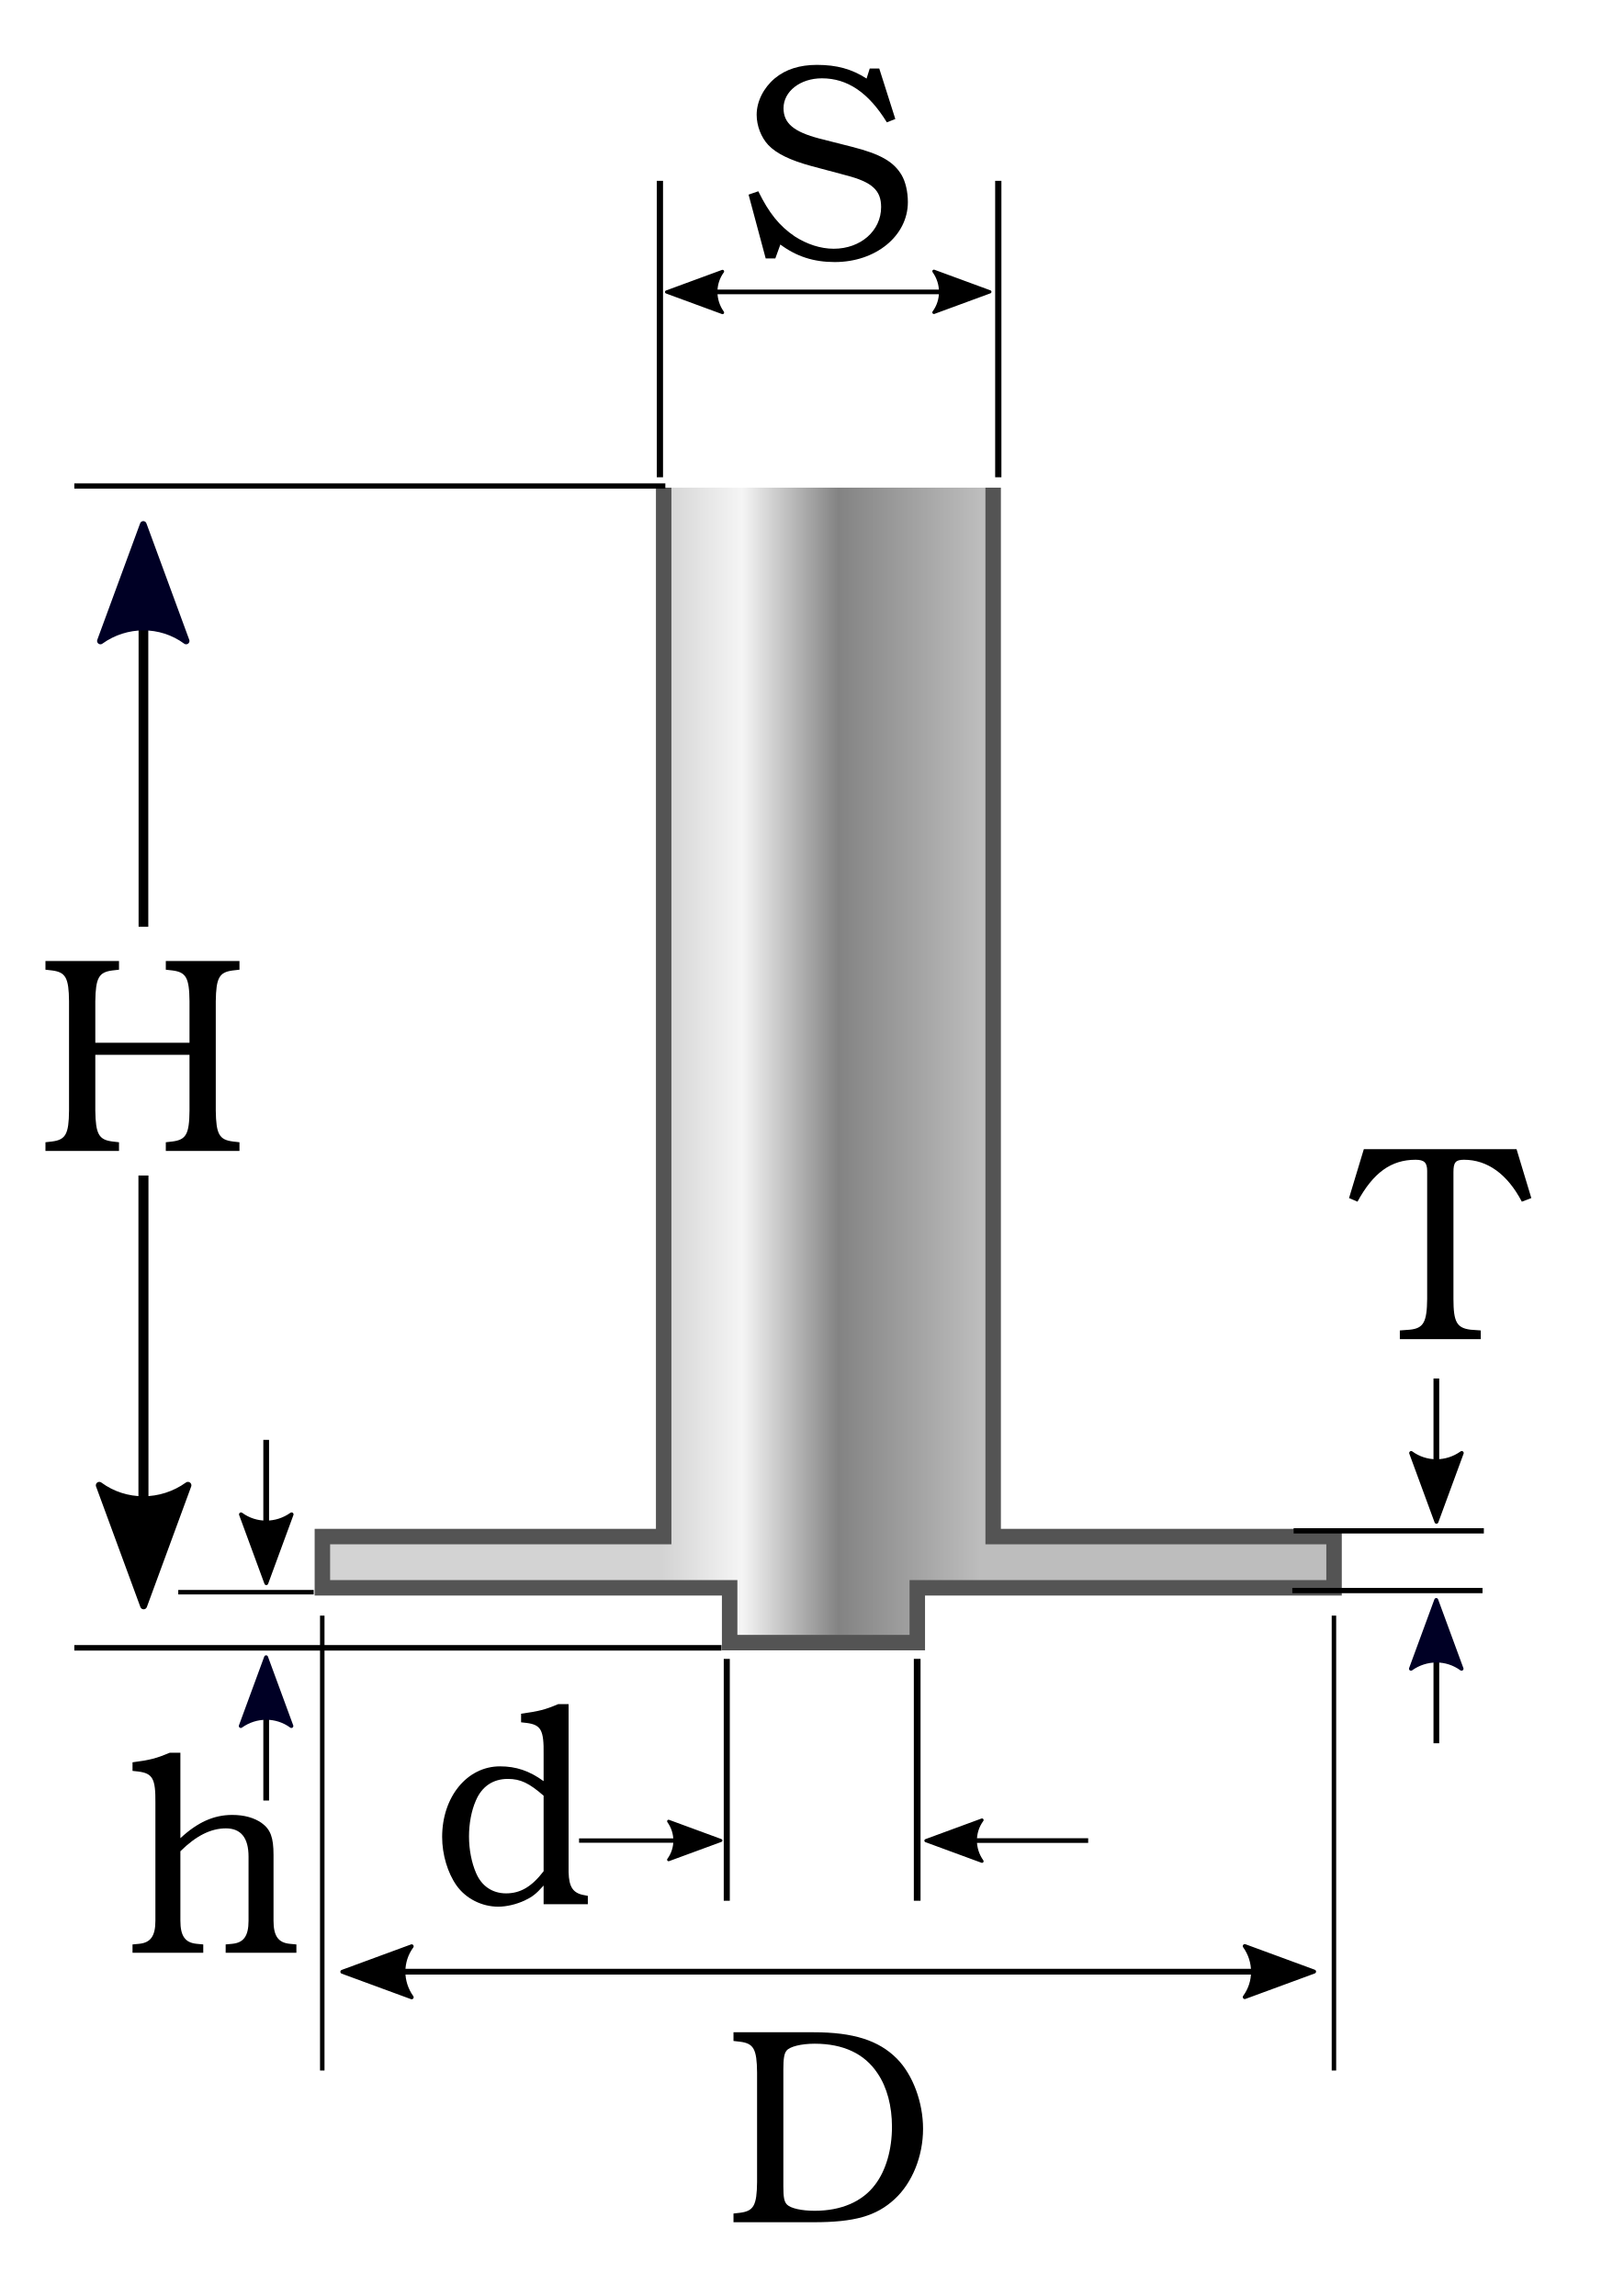
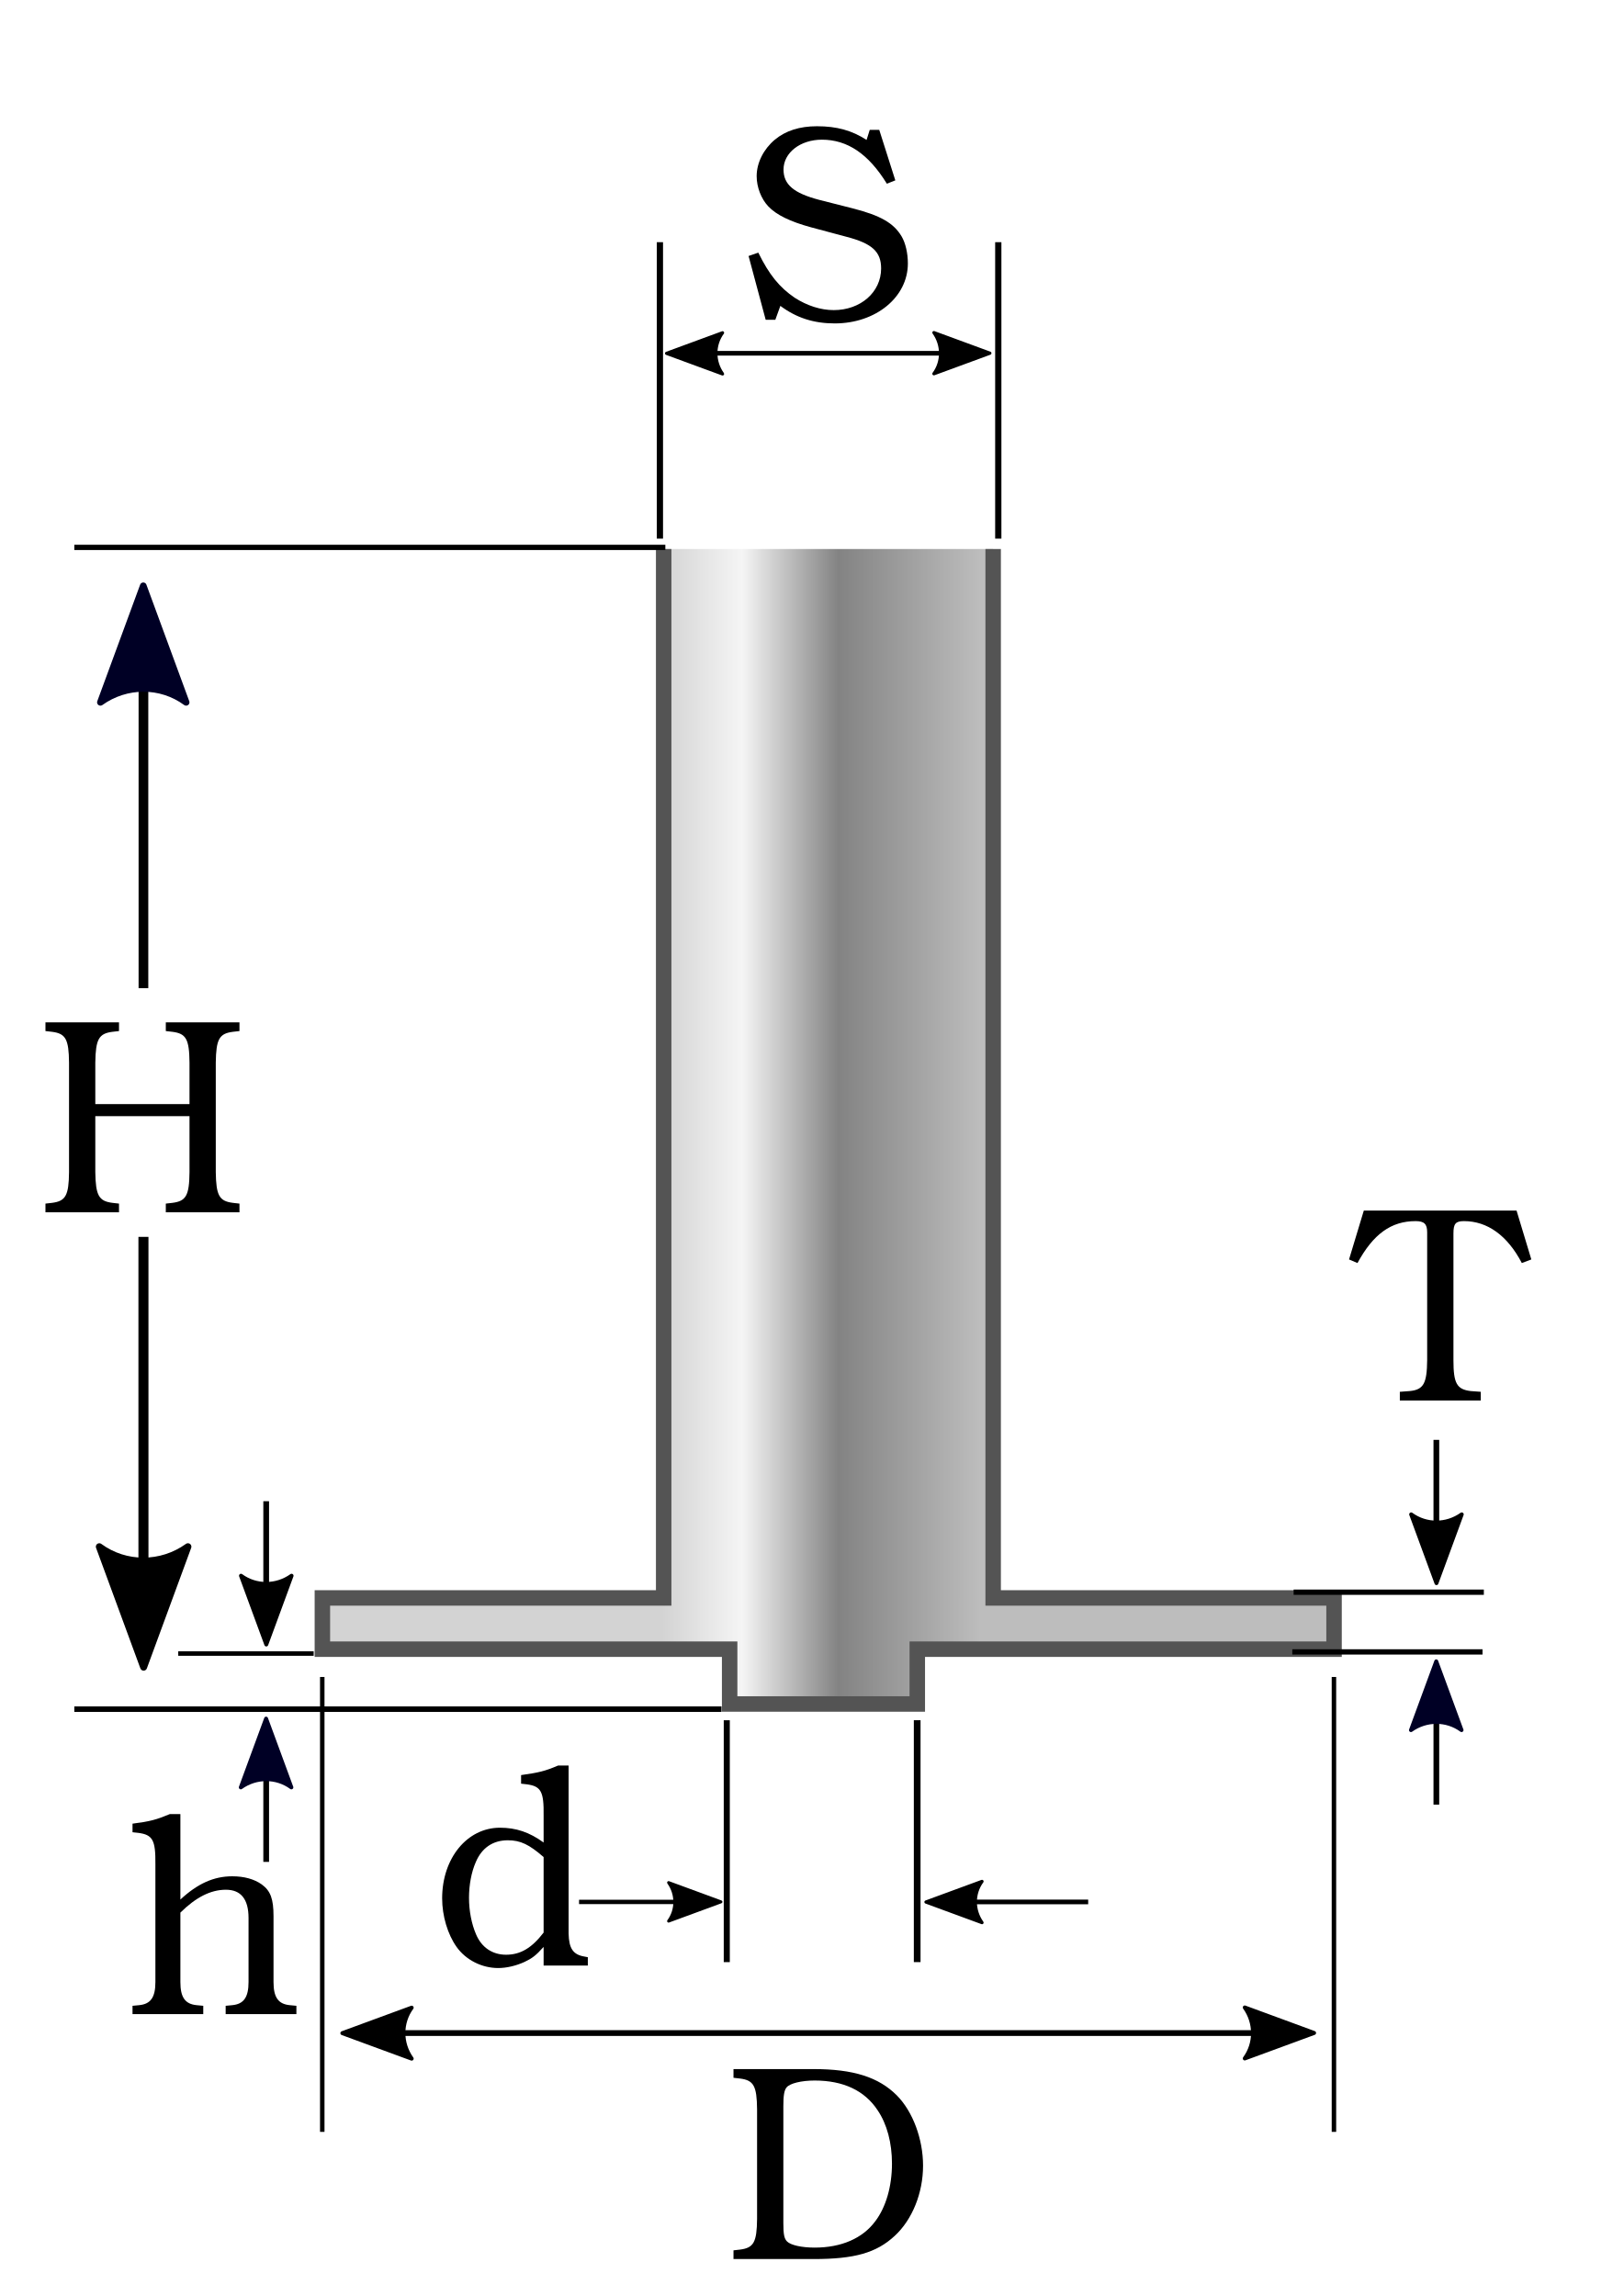
<svg xmlns="http://www.w3.org/2000/svg" xmlns:xlink="http://www.w3.org/1999/xlink" id="svg8" version="1.1" viewBox="0 0 210 297" height="297mm" width="210mm" xml:space="preserve">
  <defs id="defs2">
    <linearGradient id="linearGradient82685">
      <stop style="stop-color:#bebebe;stop-opacity:1;" offset="0" id="stop82681" />
      <stop style="stop-color:#f0f0f0;stop-opacity:1;" offset="0.25" id="stop87441" />
      <stop style="stop-color:#464646;stop-opacity:1;" offset="0.554" id="stop92591" />
      <stop style="stop-color:#9c9c9c;stop-opacity:1;" offset="1" id="stop82683" />
    </linearGradient>
    <marker orient="auto" refY="0" refX="0" id="marker7593" style="overflow:visible">
      <path id="path7591" style="fill:#000000;fill-opacity:1;fill-rule:evenodd;stroke:#000000;stroke-width:0.625;stroke-linejoin:round;stroke-opacity:1" d="M 8.719,4.034 -2.207,0.016 8.719,-4.002 c -1.745,2.372 -1.735,5.617 -6e-7,8.035 z" transform="matrix(1.1,0,0,1.1,1.1,0)" />
    </marker>
    <marker style="overflow:visible" id="marker4880" refX="0" refY="0" orient="auto">
      <path transform="matrix(-1.1,0,0,-1.1,-1.1,0)" d="M 8.719,4.034 -2.207,0.016 8.719,-4.002 c -1.745,2.372 -1.735,5.617 -6e-7,8.035 z" style="fill:#000000;fill-opacity:1;fill-rule:evenodd;stroke:#000000;stroke-width:0.625;stroke-linejoin:round;stroke-opacity:1" id="path4878" />
    </marker>
    <marker style="overflow:visible" id="marker4732" refX="0" refY="0" orient="auto">
      <path transform="matrix(1.1,0,0,1.1,1.1,0)" d="M 8.719,4.034 -2.207,0.016 8.719,-4.002 c -1.745,2.372 -1.735,5.617 -6e-7,8.035 z" style="fill:#000000;fill-opacity:1;fill-rule:evenodd;stroke:#000000;stroke-width:0.625;stroke-linejoin:round;stroke-opacity:1" id="path4730" />
    </marker>
    <marker orient="auto" refY="0" refX="0" id="marker4584" style="overflow:visible">
      <path id="path4582" style="fill:#000000;fill-opacity:1;fill-rule:evenodd;stroke:#000000;stroke-width:0.625;stroke-linejoin:round;stroke-opacity:1" d="M 8.719,4.034 -2.207,0.016 8.719,-4.002 c -1.745,2.372 -1.735,5.617 -6e-7,8.035 z" transform="matrix(-1.1,0,0,-1.1,-1.1,0)" />
    </marker>
    <marker style="overflow:visible" id="marker4328" refX="0" refY="0" orient="auto" viewBox="0 0 12.706 9.526" markerWidth="12.706" markerHeight="9.526" preserveAspectRatio="xMidYMid">
      <path transform="matrix(-1.1,0,0,-1.1,-1.1,0)" d="M 8.719,4.034 -2.207,0.016 8.719,-4.002 c -1.745,2.372 -1.735,5.617 -6e-7,8.035 z" style="fill:#000000;fill-opacity:1;fill-rule:evenodd;stroke:#000000;stroke-width:0.625;stroke-linejoin:round;stroke-opacity:1" id="path4326" />
    </marker>
    <marker orient="auto" refY="0" refX="0" id="marker4186" style="overflow:visible" viewBox="0 0 12.706 9.526" markerWidth="12.706" markerHeight="9.526" preserveAspectRatio="xMidYMid">
      <path id="path4184" style="fill:#000000;fill-opacity:1;fill-rule:evenodd;stroke:#000000;stroke-width:0.625;stroke-linejoin:round;stroke-opacity:1" d="M 8.719,4.034 -2.207,0.016 8.719,-4.002 c -1.745,2.372 -1.735,5.617 -6e-7,8.035 z" transform="matrix(1.1,0,0,1.1,1.1,0)" />
    </marker>
    <marker style="overflow:visible" id="marker3948" refX="0" refY="0" orient="auto">
      <path transform="matrix(1.1,0,0,1.1,1.1,0)" d="M 8.719,4.034 -2.207,0.016 8.719,-4.002 c -1.745,2.372 -1.735,5.617 -6e-7,8.035 z" style="fill:#000000;fill-opacity:1;fill-rule:evenodd;stroke:#000000;stroke-width:0.625;stroke-linejoin:round;stroke-opacity:1" id="path3946" />
    </marker>
    <marker style="overflow:visible" id="Arrow2Lend" refX="0" refY="0" orient="auto" viewBox="0 0 12.706 9.526" markerWidth="12.706" markerHeight="9.526" preserveAspectRatio="xMidYMid">
      <path transform="matrix(-1.1,0,0,-1.1,-1.1,0)" d="M 8.719,4.034 -2.207,0.016 8.719,-4.002 c -1.745,2.372 -1.735,5.617 -6e-7,8.035 z" style="fill:#000025;fill-opacity:1;fill-rule:evenodd;stroke:#000025;stroke-width:0.625;stroke-linejoin:round;stroke-opacity:1" id="path920" />
    </marker>
    <marker style="overflow:visible" id="Arrow2Lstart" refX="0" refY="0" orient="auto">
      <path transform="matrix(1.1,0,0,1.1,1.1,0)" d="M 8.719,4.034 -2.207,0.016 8.719,-4.002 c -1.745,2.372 -1.735,5.617 -6e-7,8.035 z" style="fill:#000025;fill-opacity:1;fill-rule:evenodd;stroke:#000025;stroke-width:0.625;stroke-linejoin:round;stroke-opacity:1" id="path917" />
    </marker>
    <marker style="overflow:visible" id="marker7497" refX="0" refY="0" orient="auto">
      <path transform="scale(-0.6)" d="M 8.719,4.034 -2.207,0.016 8.719,-4.002 c -1.745,2.372 -1.735,5.617 -6e-7,8.035 z" style="fill:#000025;fill-opacity:1;fill-rule:evenodd;stroke:#000025;stroke-width:0.625;stroke-linejoin:round;stroke-opacity:1" id="path7495" />
    </marker>
    <marker style="overflow:visible" id="marker7379" refX="0" refY="0" orient="auto">
      <path transform="matrix(0.4,0,0,0.4,4,0)" style="fill:#000025;fill-opacity:1;fill-rule:evenodd;stroke:#000025;stroke-width:1pt;stroke-opacity:1" d="M 0,0 5,-5 -12.5,0 5,5 Z" id="path7377" />
    </marker>
    <marker orient="auto" refY="0" refX="0" id="marker5480" style="overflow:visible">
      <path id="path5478" style="fill:#000000;fill-opacity:1;fill-rule:evenodd;stroke:#000000;stroke-width:0.625;stroke-linejoin:round;stroke-opacity:1" d="M 8.719,4.034 -2.207,0.016 8.719,-4.002 c -1.745,2.372 -1.735,5.617 -6e-7,8.035 z" transform="scale(-0.6)" />
    </marker>
    <marker orient="auto" refY="0" refX="0" id="marker5470" style="overflow:visible">
      <path id="path5468" style="fill:#000000;fill-opacity:1;fill-rule:evenodd;stroke:#000000;stroke-width:0.625;stroke-linejoin:round;stroke-opacity:1" d="M 8.719,4.034 -2.207,0.016 8.719,-4.002 c -1.745,2.372 -1.735,5.617 -6e-7,8.035 z" transform="scale(-0.6)" />
    </marker>
    <marker orient="auto" refY="0" refX="0" id="marker5220" style="overflow:visible">
      <path id="path5218" d="M 0,0 5,-5 -12.5,0 5,5 Z" style="fill:#000000;fill-opacity:1;fill-rule:evenodd;stroke:#000000;stroke-width:1pt;stroke-opacity:1" transform="matrix(0.4,0,0,0.4,4,0)" />
    </marker>
    <marker orient="auto" refY="0" refX="0" id="marker5210" style="overflow:visible">
      <path id="path5208" d="M 0,0 5,-5 -12.5,0 5,5 Z" style="fill:#000000;fill-opacity:1;fill-rule:evenodd;stroke:#000000;stroke-width:1pt;stroke-opacity:1" transform="matrix(0.4,0,0,0.4,4,0)" />
    </marker>
    <marker orient="auto" refY="0" refX="0" id="marker5072" style="overflow:visible">
      <path id="path5070" d="M 0,0 5,-5 -12.5,0 5,5 Z" style="fill:#000000;fill-opacity:1;fill-rule:evenodd;stroke:#000000;stroke-width:1pt;stroke-opacity:1" transform="matrix(-0.8,0,0,-0.8,-10,0)" />
    </marker>
    <marker orient="auto" refY="0" refX="0" id="marker5014" style="overflow:visible">
      <path id="path5012" d="M 0,0 5,-5 -12.5,0 5,5 Z" style="fill:#000000;fill-opacity:1;fill-rule:evenodd;stroke:#000000;stroke-width:1pt;stroke-opacity:1" transform="matrix(-0.8,0,0,-0.8,-10,0)" />
    </marker>
    <marker orient="auto" refY="0" refX="0" id="marker4968" style="overflow:visible">
      <path id="path4966" d="M 0,0 5,-5 -12.5,0 5,5 Z" style="fill:#000000;fill-opacity:1;fill-rule:evenodd;stroke:#000000;stroke-width:1pt;stroke-opacity:1" transform="matrix(-0.8,0,0,-0.8,-10,0)" />
    </marker>
    <marker orient="auto" refY="0" refX="0" id="marker4884" style="overflow:visible">
      <path id="path4882" d="M 0,0 5,-5 -12.5,0 5,5 Z" style="fill:#000000;fill-opacity:1;fill-rule:evenodd;stroke:#000000;stroke-width:1pt;stroke-opacity:1" transform="matrix(0.8,0,0,0.8,10,0)" />
    </marker>
    <marker orient="auto" refY="0" refX="0" id="marker4856" style="overflow:visible">
      <path id="path4854" d="M 0,0 5,-5 -12.5,0 5,5 Z" style="fill:#000000;fill-opacity:1;fill-rule:evenodd;stroke:#000000;stroke-width:1pt;stroke-opacity:1" transform="matrix(0.8,0,0,0.8,10,0)" />
    </marker>
    <marker orient="auto" refY="0" refX="0" id="marker4834" style="overflow:visible">
      <path id="path4832" d="M 0,0 5,-5 -12.5,0 5,5 Z" style="fill:#000000;fill-opacity:1;fill-rule:evenodd;stroke:#000000;stroke-width:1pt;stroke-opacity:1" transform="matrix(0.8,0,0,0.8,10,0)" />
    </marker>
    <marker orient="auto" refY="0" refX="0" id="marker5220-5" style="overflow:visible">
      <path id="path5218-3" d="M 0,0 5,-5 -12.5,0 5,5 Z" style="fill:#000000;fill-opacity:1;fill-rule:evenodd;stroke:#000000;stroke-width:1pt;stroke-opacity:1" transform="matrix(0.4,0,0,0.4,4,0)" />
    </marker>
    <marker orient="auto" refY="0" refX="0" id="marker5480-5" style="overflow:visible">
      <path id="path5478-7" style="fill:#000000;fill-opacity:1;fill-rule:evenodd;stroke:#000000;stroke-width:0.625;stroke-linejoin:round;stroke-opacity:1" d="M 8.719,4.034 -2.207,0.016 8.719,-4.002 c -1.745,2.372 -1.735,5.617 -6e-7,8.035 z" transform="scale(-0.6)" />
    </marker>
    <marker orient="auto" refY="0" refX="0" id="marker4186-7" style="overflow:visible">
      <path id="path4184-5" style="fill:#000000;fill-opacity:1;fill-rule:evenodd;stroke:#000000;stroke-width:0.625;stroke-linejoin:round;stroke-opacity:1" d="M 8.719,4.034 -2.207,0.016 8.719,-4.002 c -1.745,2.372 -1.735,5.617 -6e-7,8.035 z" transform="matrix(1.1,0,0,1.1,1.1,0)" />
    </marker>
    <marker orient="auto" refY="0" refX="0" id="marker4584-3" style="overflow:visible">
      <path id="path4582-5" style="fill:#000000;fill-opacity:1;fill-rule:evenodd;stroke:#000000;stroke-width:0.625;stroke-linejoin:round;stroke-opacity:1" d="M 8.719,4.034 -2.207,0.016 8.719,-4.002 c -1.745,2.372 -1.735,5.617 -6e-7,8.035 z" transform="matrix(-1.1,0,0,-1.1,-1.1,0)" />
    </marker>
    <marker style="overflow:visible" id="marker4732-6" refX="0" refY="0" orient="auto">
      <path transform="matrix(1.1,0,0,1.1,1.1,0)" d="M 8.719,4.034 -2.207,0.016 8.719,-4.002 c -1.745,2.372 -1.735,5.617 -6e-7,8.035 z" style="fill:#000000;fill-opacity:1;fill-rule:evenodd;stroke:#000000;stroke-width:0.625;stroke-linejoin:round;stroke-opacity:1" id="path4730-2" />
    </marker>
    <marker style="overflow:visible" id="marker3948-9" refX="0" refY="0" orient="auto">
      <path transform="matrix(1.1,0,0,1.1,1.1,0)" d="M 8.719,4.034 -2.207,0.016 8.719,-4.002 c -1.745,2.372 -1.735,5.617 -6e-7,8.035 z" style="fill:#000000;fill-opacity:1;fill-rule:evenodd;stroke:#000000;stroke-width:0.625;stroke-linejoin:round;stroke-opacity:1" id="path3946-1" />
    </marker>
    <marker style="overflow:visible" id="marker4328-2" refX="0" refY="0" orient="auto">
      <path transform="matrix(-1.1,0,0,-1.1,-1.1,0)" d="M 8.719,4.034 -2.207,0.016 8.719,-4.002 c -1.745,2.372 -1.735,5.617 -6e-7,8.035 z" style="fill:#000000;fill-opacity:1;fill-rule:evenodd;stroke:#000000;stroke-width:0.625;stroke-linejoin:round;stroke-opacity:1" id="path4326-7" />
    </marker>
    <marker style="overflow:visible" id="Arrow2Lstart-0" refX="0" refY="0" orient="auto">
      <path transform="matrix(1.1,0,0,1.1,1.1,0)" d="M 8.719,4.034 -2.207,0.016 8.719,-4.002 c -1.745,2.372 -1.735,5.617 -6e-7,8.035 z" style="fill:#000025;fill-opacity:1;fill-rule:evenodd;stroke:#000025;stroke-width:0.625;stroke-linejoin:round;stroke-opacity:1" id="path917-9" />
    </marker>
    <marker style="overflow:visible" id="Arrow2Lend-3" refX="0" refY="0" orient="auto">
      <path transform="matrix(-1.1,0,0,-1.1,-1.1,0)" d="M 8.719,4.034 -2.207,0.016 8.719,-4.002 c -1.745,2.372 -1.735,5.617 -6e-7,8.035 z" style="fill:#000025;fill-opacity:1;fill-rule:evenodd;stroke:#000025;stroke-width:0.625;stroke-linejoin:round;stroke-opacity:1" id="path920-6" />
    </marker>
    <marker style="overflow:visible" id="marker4880-0" refX="0" refY="0" orient="auto">
      <path transform="matrix(-1.1,0,0,-1.1,-1.1,0)" d="M 8.719,4.034 -2.207,0.016 8.719,-4.002 c -1.745,2.372 -1.735,5.617 -6e-7,8.035 z" style="fill:#000000;fill-opacity:1;fill-rule:evenodd;stroke:#000000;stroke-width:0.625;stroke-linejoin:round;stroke-opacity:1" id="path4878-6" />
    </marker>
    <marker orient="auto" refY="0" refX="0" id="marker7593-2" style="overflow:visible">
      <path id="path7591-6" style="fill:#000000;fill-opacity:1;fill-rule:evenodd;stroke:#000000;stroke-width:0.625;stroke-linejoin:round;stroke-opacity:1" d="M 8.719,4.034 -2.207,0.016 8.719,-4.002 c -1.745,2.372 -1.735,5.617 -6e-7,8.035 z" transform="matrix(1.1,0,0,1.1,1.1,0)" />
    </marker>
    <marker orient="auto" refY="0" refX="0" id="marker5072-1" style="overflow:visible">
      <path id="path5070-8" d="M 0,0 5,-5 -12.5,0 5,5 Z" style="fill:#000000;fill-opacity:1;fill-rule:evenodd;stroke:#000000;stroke-width:1pt;stroke-opacity:1" transform="matrix(-0.8,0,0,-0.8,-10,0)" />
    </marker>
-     <linearGradient xlink:href="#linearGradient82685" id="linearGradient82687" x1="62.931" y1="139.99" x2="103.979" y2="139.99" gradientUnits="userSpaceOnUse" gradientTransform="translate(22.76869)" />
+     <linearGradient xlink:href="#linearGradient82685" id="linearGradient82687" x1="62.931" y1="139.99" x2="103.979" y2="139.99" gradientUnits="userSpaceOnUse" gradientTransform="translate(22.76869,7.9375)" />
  </defs>
-   <path id="path4520" d="M 85.836,63.08 V 198.764 H 41.695 v 6.629 h 52.673 v 7.089 H 118.638 V 205.393 h 53.901 v -6.629 H 128.45 V 63.08" style="opacity:0.67;fill:url(#linearGradient82687);fill-opacity:1;stroke:#000000;stroke-width:2;stroke-linecap:butt;stroke-linejoin:miter;stroke-dasharray:none;stroke-opacity:1" />
-   <path id="path4528" d="M 85.349,61.736 V 23.391" style="fill:none;stroke:#000000;stroke-width:0.807;stroke-linecap:butt;stroke-linejoin:miter;stroke-miterlimit:4;stroke-dasharray:none;stroke-opacity:1" />
-   <path id="path4530" d="M 129.112,61.736 V 23.391" style="fill:none;stroke:#000000;stroke-width:0.807;stroke-linecap:butt;stroke-linejoin:miter;stroke-miterlimit:4;stroke-dasharray:none;stroke-opacity:1" />
-   <g transform="matrix(12.05013,0,0,12.78171,22.22201,6.904839)" id="g7053">
+   <path id="path4520" d="M 85.836,71.018 V 206.702 H 41.695 v 6.629 h 52.673 v 7.089 h 24.269 v -7.089 h 53.901 v -6.629 H 128.45 V 71.018" style="opacity:0.67;fill:url(#linearGradient82687);fill-opacity:1;stroke:#000000;stroke-width:2;stroke-linecap:butt;stroke-linejoin:miter;stroke-dasharray:none;stroke-opacity:1" />
+   <path id="path4528" d="M 85.349,69.673 V 31.328" style="fill:none;stroke:#000000;stroke-width:0.807;stroke-linecap:butt;stroke-linejoin:miter;stroke-miterlimit:4;stroke-dasharray:none;stroke-opacity:1" />
+   <path id="path4530" d="M 129.112,69.673 V 31.328" style="fill:none;stroke:#000000;stroke-width:0.807;stroke-linecap:butt;stroke-linejoin:miter;stroke-miterlimit:4;stroke-dasharray:none;stroke-opacity:1" />
+   <g transform="matrix(12.05013,0,0,12.78171,22.22201,14.84234)" id="g7053">
    <path style="fill:none;stroke:#000000;stroke-width:0.072;stroke-linecap:butt;stroke-linejoin:miter;stroke-miterlimit:4;stroke-dasharray:none;stroke-opacity:1" d="m 8,16.248 v 2.448" id="path4536" />
  </g>
-   <path id="path4538" d="M 172.524,267.831 V 208.989" style="fill:none;stroke:#000000;stroke-width:0.577;stroke-linecap:butt;stroke-linejoin:miter;stroke-miterlimit:4;stroke-dasharray:none;stroke-opacity:1" />
-   <path id="path4542" d="M 87.012,37.76 H 127.222" style="fill:none;stroke:#000000;stroke-width:0.602;stroke-linecap:butt;stroke-linejoin:miter;stroke-miterlimit:4;stroke-dasharray:none;stroke-opacity:1;marker-start:url(#marker4186-7);marker-end:url(#marker4584-3)" />
-   <path id="path4546" d="m 120.561,238.087 v 0 h 20.178" style="fill:none;stroke:#000000;stroke-width:0.603;stroke-linecap:butt;stroke-linejoin:miter;stroke-miterlimit:4;stroke-dasharray:none;stroke-opacity:1;marker-start:url(#marker4732-6)" />
-   <path id="path4548" d="M 45.268,255.049 H 168.965" style="fill:none;stroke:#000000;stroke-width:0.746;stroke-linecap:butt;stroke-linejoin:miter;stroke-miterlimit:4;stroke-dasharray:none;stroke-opacity:1;marker-start:url(#marker3948-9);marker-end:url(#marker4328-2)" />
-   <text transform="scale(0.9709603,1.029908)" id="text5680" y="32.462" x="98.727" style="font-style:normal;font-variant:normal;font-weight:normal;font-stretch:normal;font-size:35.025px;line-height:1.25;font-family:'URW Bookman L';-inkscape-font-specification:'URW Bookman L, Normal';font-variant-ligatures:normal;font-variant-caps:normal;font-variant-numeric:normal;font-feature-settings:normal;text-align:start;letter-spacing:0px;word-spacing:0px;writing-mode:lr-tb;text-anchor:start;fill:#000000;fill-opacity:1;stroke:none;stroke-width:3.284" xml:space="preserve">
-     <tspan style="font-style:normal;font-variant:normal;font-weight:normal;font-stretch:normal;font-size:35.025px;font-family:'URW Bookman L';-inkscape-font-specification:'URW Bookman L, Normal';font-variant-ligatures:normal;font-variant-caps:normal;font-variant-numeric:normal;font-feature-settings:normal;text-align:start;writing-mode:lr-tb;text-anchor:start;stroke-width:3.284" y="32.462" x="98.727" id="tspan5678">S</tspan>
+   <path id="path4538" d="M 172.524,275.768 V 216.926" style="fill:none;stroke:#000000;stroke-width:0.577;stroke-linecap:butt;stroke-linejoin:miter;stroke-miterlimit:4;stroke-dasharray:none;stroke-opacity:1" />
+   <path id="path4542" d="M 87.012,45.697 H 127.222" style="fill:none;stroke:#000000;stroke-width:0.602;stroke-linecap:butt;stroke-linejoin:miter;stroke-miterlimit:4;stroke-dasharray:none;stroke-opacity:1;marker-start:url(#marker4186-7);marker-end:url(#marker4584-3)" />
+   <path id="path4546" d="m 120.561,246.025 v 0 h 20.178" style="fill:none;stroke:#000000;stroke-width:0.603;stroke-linecap:butt;stroke-linejoin:miter;stroke-miterlimit:4;stroke-dasharray:none;stroke-opacity:1;marker-start:url(#marker4732-6)" />
+   <path id="path4548" d="M 45.268,262.987 H 168.965" style="fill:none;stroke:#000000;stroke-width:0.746;stroke-linecap:butt;stroke-linejoin:miter;stroke-miterlimit:4;stroke-dasharray:none;stroke-opacity:1;marker-start:url(#marker3948-9);marker-end:url(#marker4328-2)" />
+   <text transform="scale(0.9709603,1.029908)" id="text5680" y="40.169" x="98.727" style="font-style:normal;font-variant:normal;font-weight:normal;font-stretch:normal;font-size:35.025px;line-height:1.25;font-family:'URW Bookman L';-inkscape-font-specification:'URW Bookman L, Normal';font-variant-ligatures:normal;font-variant-caps:normal;font-variant-numeric:normal;font-feature-settings:normal;text-align:start;letter-spacing:0px;word-spacing:0px;writing-mode:lr-tb;text-anchor:start;fill:#000000;fill-opacity:1;stroke:none;stroke-width:3.284" xml:space="preserve">
+     <tspan style="font-style:normal;font-variant:normal;font-weight:normal;font-stretch:normal;font-size:35.025px;font-family:'URW Bookman L';-inkscape-font-specification:'URW Bookman L, Normal';font-variant-ligatures:normal;font-variant-caps:normal;font-variant-numeric:normal;font-feature-settings:normal;text-align:start;writing-mode:lr-tb;text-anchor:start;stroke-width:3.284" y="40.169" x="98.727" id="tspan5678">S</tspan>
  </text>
-   <text transform="scale(0.9709603,1.029908)" id="text5692" y="279.11" x="96.608" style="font-style:normal;font-variant:normal;font-weight:normal;font-stretch:normal;font-size:35.025px;line-height:1.25;font-family:'URW Bookman L';-inkscape-font-specification:'URW Bookman L, Normal';font-variant-ligatures:normal;font-variant-caps:normal;font-variant-numeric:normal;font-feature-settings:normal;text-align:start;letter-spacing:0px;word-spacing:0px;writing-mode:lr-tb;text-anchor:start;fill:#000000;fill-opacity:1;stroke:none;stroke-width:3.284" xml:space="preserve">
-     <tspan style="font-style:normal;font-variant:normal;font-weight:normal;font-stretch:normal;font-size:35.025px;font-family:'URW Bookman L';-inkscape-font-specification:'URW Bookman L, Normal';font-variant-ligatures:normal;font-variant-caps:normal;font-variant-numeric:normal;font-feature-settings:normal;text-align:start;writing-mode:lr-tb;text-anchor:start;stroke-width:3.284" y="279.11" x="96.608" id="tspan5690">D</tspan>
+   <text transform="scale(0.9709603,1.029908)" id="text5692" y="283.734" x="96.608" style="font-style:normal;font-variant:normal;font-weight:normal;font-stretch:normal;font-size:35.025px;line-height:1.25;font-family:'URW Bookman L';-inkscape-font-specification:'URW Bookman L, Normal';font-variant-ligatures:normal;font-variant-caps:normal;font-variant-numeric:normal;font-feature-settings:normal;text-align:start;letter-spacing:0px;word-spacing:0px;writing-mode:lr-tb;text-anchor:start;fill:#000000;fill-opacity:1;stroke:none;stroke-width:3.284" xml:space="preserve">
+     <tspan style="font-style:normal;font-variant:normal;font-weight:normal;font-stretch:normal;font-size:35.025px;font-family:'URW Bookman L';-inkscape-font-specification:'URW Bookman L, Normal';font-variant-ligatures:normal;font-variant-caps:normal;font-variant-numeric:normal;font-feature-settings:normal;text-align:start;writing-mode:lr-tb;text-anchor:start;stroke-width:3.284" y="283.734" x="96.608" id="tspan5690">D</tspan>
  </text>
-   <text transform="scale(0.9709603,1.029908)" id="text5692-8" y="239.166" x="57.598" style="font-style:normal;font-variant:normal;font-weight:normal;font-stretch:normal;font-size:35.025px;line-height:1.25;font-family:'URW Bookman L';-inkscape-font-specification:'URW Bookman L, Normal';font-variant-ligatures:normal;font-variant-caps:normal;font-variant-numeric:normal;font-feature-settings:normal;text-align:start;letter-spacing:0px;word-spacing:0px;writing-mode:lr-tb;text-anchor:start;fill:#000000;fill-opacity:1;stroke:none;stroke-width:3.284" xml:space="preserve">
-     <tspan style="stroke-width:3.284" y="239.166" x="57.598" id="tspan10475">d</tspan>
+   <text transform="scale(0.9709603,1.029908)" id="text5692-8" y="246.873" x="57.598" style="font-style:normal;font-variant:normal;font-weight:normal;font-stretch:normal;font-size:35.025px;line-height:1.25;font-family:'URW Bookman L';-inkscape-font-specification:'URW Bookman L, Normal';font-variant-ligatures:normal;font-variant-caps:normal;font-variant-numeric:normal;font-feature-settings:normal;text-align:start;letter-spacing:0px;word-spacing:0px;writing-mode:lr-tb;text-anchor:start;fill:#000000;fill-opacity:1;stroke:none;stroke-width:3.284" xml:space="preserve">
+     <tspan style="stroke-width:3.284" y="246.873" x="57.598" id="tspan10475">d</tspan>
  </text>
-   <path id="path4546-7" d="m 74.892,238.087 v 0 h 17.6" style="fill:none;stroke:#000000;stroke-width:0.563;stroke-linecap:butt;stroke-linejoin:miter;stroke-miterlimit:4;stroke-dasharray:none;stroke-opacity:1;marker-end:url(#marker4880-0)" />
-   <g id="g7053-6" transform="matrix(12.05013,0,0,15.64307,-2.40402,-35.70201)">
+   <path id="path4546-7" d="m 74.892,246.025 v 0 h 17.6" style="fill:none;stroke:#000000;stroke-width:0.563;stroke-linecap:butt;stroke-linejoin:miter;stroke-miterlimit:4;stroke-dasharray:none;stroke-opacity:1;marker-end:url(#marker4880-0)" />
+   <g id="g7053-6" transform="matrix(12.05013,0,0,15.64307,-2.40402,-27.7645)">
    <path style="fill:none;stroke:#000000;stroke-width:0.065;stroke-linecap:butt;stroke-linejoin:miter;stroke-miterlimit:4;stroke-dasharray:none;stroke-opacity:1" d="m 8,16 v 2" id="path4536-1" />
  </g>
-   <path id="path4538-8" d="M 41.68,267.831 V 208.989" style="fill:none;stroke:#000000;stroke-width:0.577;stroke-linecap:butt;stroke-linejoin:miter;stroke-miterlimit:4;stroke-dasharray:none;stroke-opacity:1" />
-   <path id="path4548-6" d="m 167.31,198.021 h 24.602" style="fill:none;stroke:#000000;stroke-width:0.686;stroke-linecap:butt;stroke-linejoin:miter;stroke-miterlimit:4;stroke-dasharray:none;stroke-opacity:1" />
-   <path id="path4538-7" d="M 185.769,225.5 V 207.95" style="fill:none;stroke:#000000;stroke-width:0.74;stroke-linecap:butt;stroke-linejoin:miter;stroke-miterlimit:4;stroke-dasharray:none;stroke-opacity:1;marker-end:url(#Arrow2Lend)" />
-   <text transform="scale(0.9709603,1.029908)" id="text5692-9" y="168.194" x="180.992" style="font-style:normal;font-variant:normal;font-weight:normal;font-stretch:normal;font-size:35.025px;line-height:1.25;font-family:'URW Bookman L';-inkscape-font-specification:'URW Bookman L, Normal';font-variant-ligatures:normal;font-variant-caps:normal;font-variant-numeric:normal;font-feature-settings:normal;text-align:start;letter-spacing:0px;word-spacing:0px;writing-mode:lr-tb;text-anchor:start;fill:#000000;fill-opacity:1;stroke:none;stroke-width:3.284" xml:space="preserve">
-     <tspan y="168.194" x="180.992" id="tspan7855">T</tspan>
+   <path id="path4538-8" d="M 41.68,275.768 V 216.926" style="fill:none;stroke:#000000;stroke-width:0.577;stroke-linecap:butt;stroke-linejoin:miter;stroke-miterlimit:4;stroke-dasharray:none;stroke-opacity:1" />
+   <path id="path4548-6" d="m 167.31,205.959 h 24.602" style="fill:none;stroke:#000000;stroke-width:0.686;stroke-linecap:butt;stroke-linejoin:miter;stroke-miterlimit:4;stroke-dasharray:none;stroke-opacity:1" />
+   <path id="path4538-7" d="M 185.769,233.437 V 215.887" style="fill:none;stroke:#000000;stroke-width:0.74;stroke-linecap:butt;stroke-linejoin:miter;stroke-miterlimit:4;stroke-dasharray:none;stroke-opacity:1;marker-end:url(#Arrow2Lend)" />
+   <text transform="scale(0.9709603,1.029908)" id="text5692-9" y="175.901" x="180.992" style="font-style:normal;font-variant:normal;font-weight:normal;font-stretch:normal;font-size:35.025px;line-height:1.25;font-family:'URW Bookman L';-inkscape-font-specification:'URW Bookman L, Normal';font-variant-ligatures:normal;font-variant-caps:normal;font-variant-numeric:normal;font-feature-settings:normal;text-align:start;letter-spacing:0px;word-spacing:0px;writing-mode:lr-tb;text-anchor:start;fill:#000000;fill-opacity:1;stroke:none;stroke-width:3.284" xml:space="preserve">
+     <tspan y="175.901" x="180.992" id="tspan7855">T</tspan>
  </text>
-   <path id="path128465" d="m 167.139,205.746 h 24.602" style="fill:none;stroke:#000000;stroke-width:0.686;stroke-linecap:butt;stroke-linejoin:miter;stroke-miterlimit:4;stroke-dasharray:none;stroke-opacity:1" />
-   <path id="path130891" d="M 185.769,195.866 V 178.316" style="fill:none;stroke:#000000;stroke-width:0.74;stroke-linecap:butt;stroke-linejoin:miter;stroke-miterlimit:4;stroke-dasharray:none;stroke-opacity:1;marker-start:url(#marker4186)" />
-   <path id="path6381" d="m 23.053,205.959 h 17.517" style="fill:none;stroke:#000000;stroke-width:0.579;stroke-linecap:butt;stroke-linejoin:miter;stroke-miterlimit:4;stroke-dasharray:none;stroke-opacity:1" />
-   <path id="path6383" d="M 34.427,232.908 V 215.358" style="fill:none;stroke:#000000;stroke-width:0.74;stroke-linecap:butt;stroke-linejoin:miter;stroke-miterlimit:4;stroke-dasharray:none;stroke-opacity:1;marker-end:url(#Arrow2Lend)" />
-   <text transform="scale(0.9709603,1.029908)" id="text6387" y="245.264" x="16.949" style="font-style:normal;font-variant:normal;font-weight:normal;font-stretch:normal;font-size:35.025px;line-height:1.25;font-family:'URW Bookman L';-inkscape-font-specification:'URW Bookman L, Normal';font-variant-ligatures:normal;font-variant-caps:normal;font-variant-numeric:normal;font-feature-settings:normal;text-align:start;letter-spacing:0px;word-spacing:0px;writing-mode:lr-tb;text-anchor:start;fill:#000000;fill-opacity:1;stroke:none;stroke-width:3.284" xml:space="preserve">
-     <tspan y="245.264" x="16.949" id="tspan6385">h</tspan>
+   <path id="path128465" d="m 167.139,213.683 h 24.602" style="fill:none;stroke:#000000;stroke-width:0.686;stroke-linecap:butt;stroke-linejoin:miter;stroke-miterlimit:4;stroke-dasharray:none;stroke-opacity:1" />
+   <path id="path130891" d="M 185.769,203.804 V 186.254" style="fill:none;stroke:#000000;stroke-width:0.74;stroke-linecap:butt;stroke-linejoin:miter;stroke-miterlimit:4;stroke-dasharray:none;stroke-opacity:1;marker-start:url(#marker4186)" />
+   <path id="path6381" d="m 23.053,213.896 h 17.517" style="fill:none;stroke:#000000;stroke-width:0.579;stroke-linecap:butt;stroke-linejoin:miter;stroke-miterlimit:4;stroke-dasharray:none;stroke-opacity:1" />
+   <path id="path6383" d="M 34.427,240.845 V 223.295" style="fill:none;stroke:#000000;stroke-width:0.74;stroke-linecap:butt;stroke-linejoin:miter;stroke-miterlimit:4;stroke-dasharray:none;stroke-opacity:1;marker-end:url(#Arrow2Lend)" />
+   <text transform="scale(0.9709603,1.029908)" id="text6387" y="252.971" x="16.949" style="font-style:normal;font-variant:normal;font-weight:normal;font-stretch:normal;font-size:35.025px;line-height:1.25;font-family:'URW Bookman L';-inkscape-font-specification:'URW Bookman L, Normal';font-variant-ligatures:normal;font-variant-caps:normal;font-variant-numeric:normal;font-feature-settings:normal;text-align:start;letter-spacing:0px;word-spacing:0px;writing-mode:lr-tb;text-anchor:start;fill:#000000;fill-opacity:1;stroke:none;stroke-width:3.284" xml:space="preserve">
+     <tspan y="252.971" x="16.949" id="tspan6385">h</tspan>
  </text>
-   <path id="path6389" d="M 9.612,213.154 H 93.315" style="fill:none;stroke:#000000;stroke-width:0.713;stroke-linecap:butt;stroke-linejoin:miter;stroke-miterlimit:4;stroke-dasharray:none;stroke-opacity:1" />
-   <path id="path6391" d="M 34.427,203.804 V 186.254" style="fill:none;stroke:#000000;stroke-width:0.74;stroke-linecap:butt;stroke-linejoin:miter;stroke-miterlimit:4;stroke-dasharray:none;stroke-opacity:1;marker-start:url(#marker4186)" />
-   <path id="path7410" d="M 9.612,62.87 H 86.052" style="fill:none;stroke:#000000;stroke-width:0.681;stroke-linecap:butt;stroke-linejoin:miter;stroke-miterlimit:4;stroke-dasharray:none;stroke-opacity:1" />
-   <path id="path7808" d="M 18.552,119.885 V 69.505" style="fill:none;stroke:#000000;stroke-width:1.254;stroke-linecap:butt;stroke-linejoin:miter;stroke-miterlimit:4;stroke-dasharray:none;stroke-opacity:1;marker-end:url(#Arrow2Lend)" />
-   <path id="path8206" d="M 18.552,206.001 V 152.059" style="fill:none;stroke:#000000;stroke-width:1.297;stroke-linecap:butt;stroke-linejoin:miter;stroke-miterlimit:4;stroke-dasharray:none;stroke-opacity:1;marker-start:url(#marker4186)" />
-   <text transform="scale(0.9709603,1.029908)" id="text8606" y="144.559" x="4.959" style="font-style:normal;font-variant:normal;font-weight:normal;font-stretch:normal;font-size:35.025px;line-height:1.25;font-family:'URW Bookman L';-inkscape-font-specification:'URW Bookman L, Normal';font-variant-ligatures:normal;font-variant-caps:normal;font-variant-numeric:normal;font-feature-settings:normal;text-align:start;letter-spacing:0px;word-spacing:0px;writing-mode:lr-tb;text-anchor:start;fill:#000000;fill-opacity:1;stroke:none;stroke-width:3.284" xml:space="preserve">
-     <tspan y="144.559" x="4.959" id="tspan8604">H</tspan>
+   <path id="path6389" d="M 9.612,221.091 H 93.315" style="fill:none;stroke:#000000;stroke-width:0.713;stroke-linecap:butt;stroke-linejoin:miter;stroke-miterlimit:4;stroke-dasharray:none;stroke-opacity:1" />
+   <path id="path6391" d="M 34.427,211.741 V 194.191" style="fill:none;stroke:#000000;stroke-width:0.74;stroke-linecap:butt;stroke-linejoin:miter;stroke-miterlimit:4;stroke-dasharray:none;stroke-opacity:1;marker-start:url(#marker4186)" />
+   <path id="path7410" d="M 9.612,70.808 H 86.052" style="fill:none;stroke:#000000;stroke-width:0.681;stroke-linecap:butt;stroke-linejoin:miter;stroke-miterlimit:4;stroke-dasharray:none;stroke-opacity:1" />
+   <path id="path7808" d="M 18.552,127.823 V 77.443" style="fill:none;stroke:#000000;stroke-width:1.254;stroke-linecap:butt;stroke-linejoin:miter;stroke-miterlimit:4;stroke-dasharray:none;stroke-opacity:1;marker-end:url(#Arrow2Lend)" />
+   <path id="path8206" d="M 18.552,213.939 V 159.996" style="fill:none;stroke:#000000;stroke-width:1.297;stroke-linecap:butt;stroke-linejoin:miter;stroke-miterlimit:4;stroke-dasharray:none;stroke-opacity:1;marker-start:url(#marker4186)" />
+   <text transform="scale(0.9709603,1.029908)" id="text8606" y="152.266" x="4.959" style="font-style:normal;font-variant:normal;font-weight:normal;font-stretch:normal;font-size:35.025px;line-height:1.25;font-family:'URW Bookman L';-inkscape-font-specification:'URW Bookman L, Normal';font-variant-ligatures:normal;font-variant-caps:normal;font-variant-numeric:normal;font-feature-settings:normal;text-align:start;letter-spacing:0px;word-spacing:0px;writing-mode:lr-tb;text-anchor:start;fill:#000000;fill-opacity:1;stroke:none;stroke-width:3.284" xml:space="preserve">
+     <tspan y="152.266" x="4.959" id="tspan8604">H</tspan>
  </text>
</svg>
